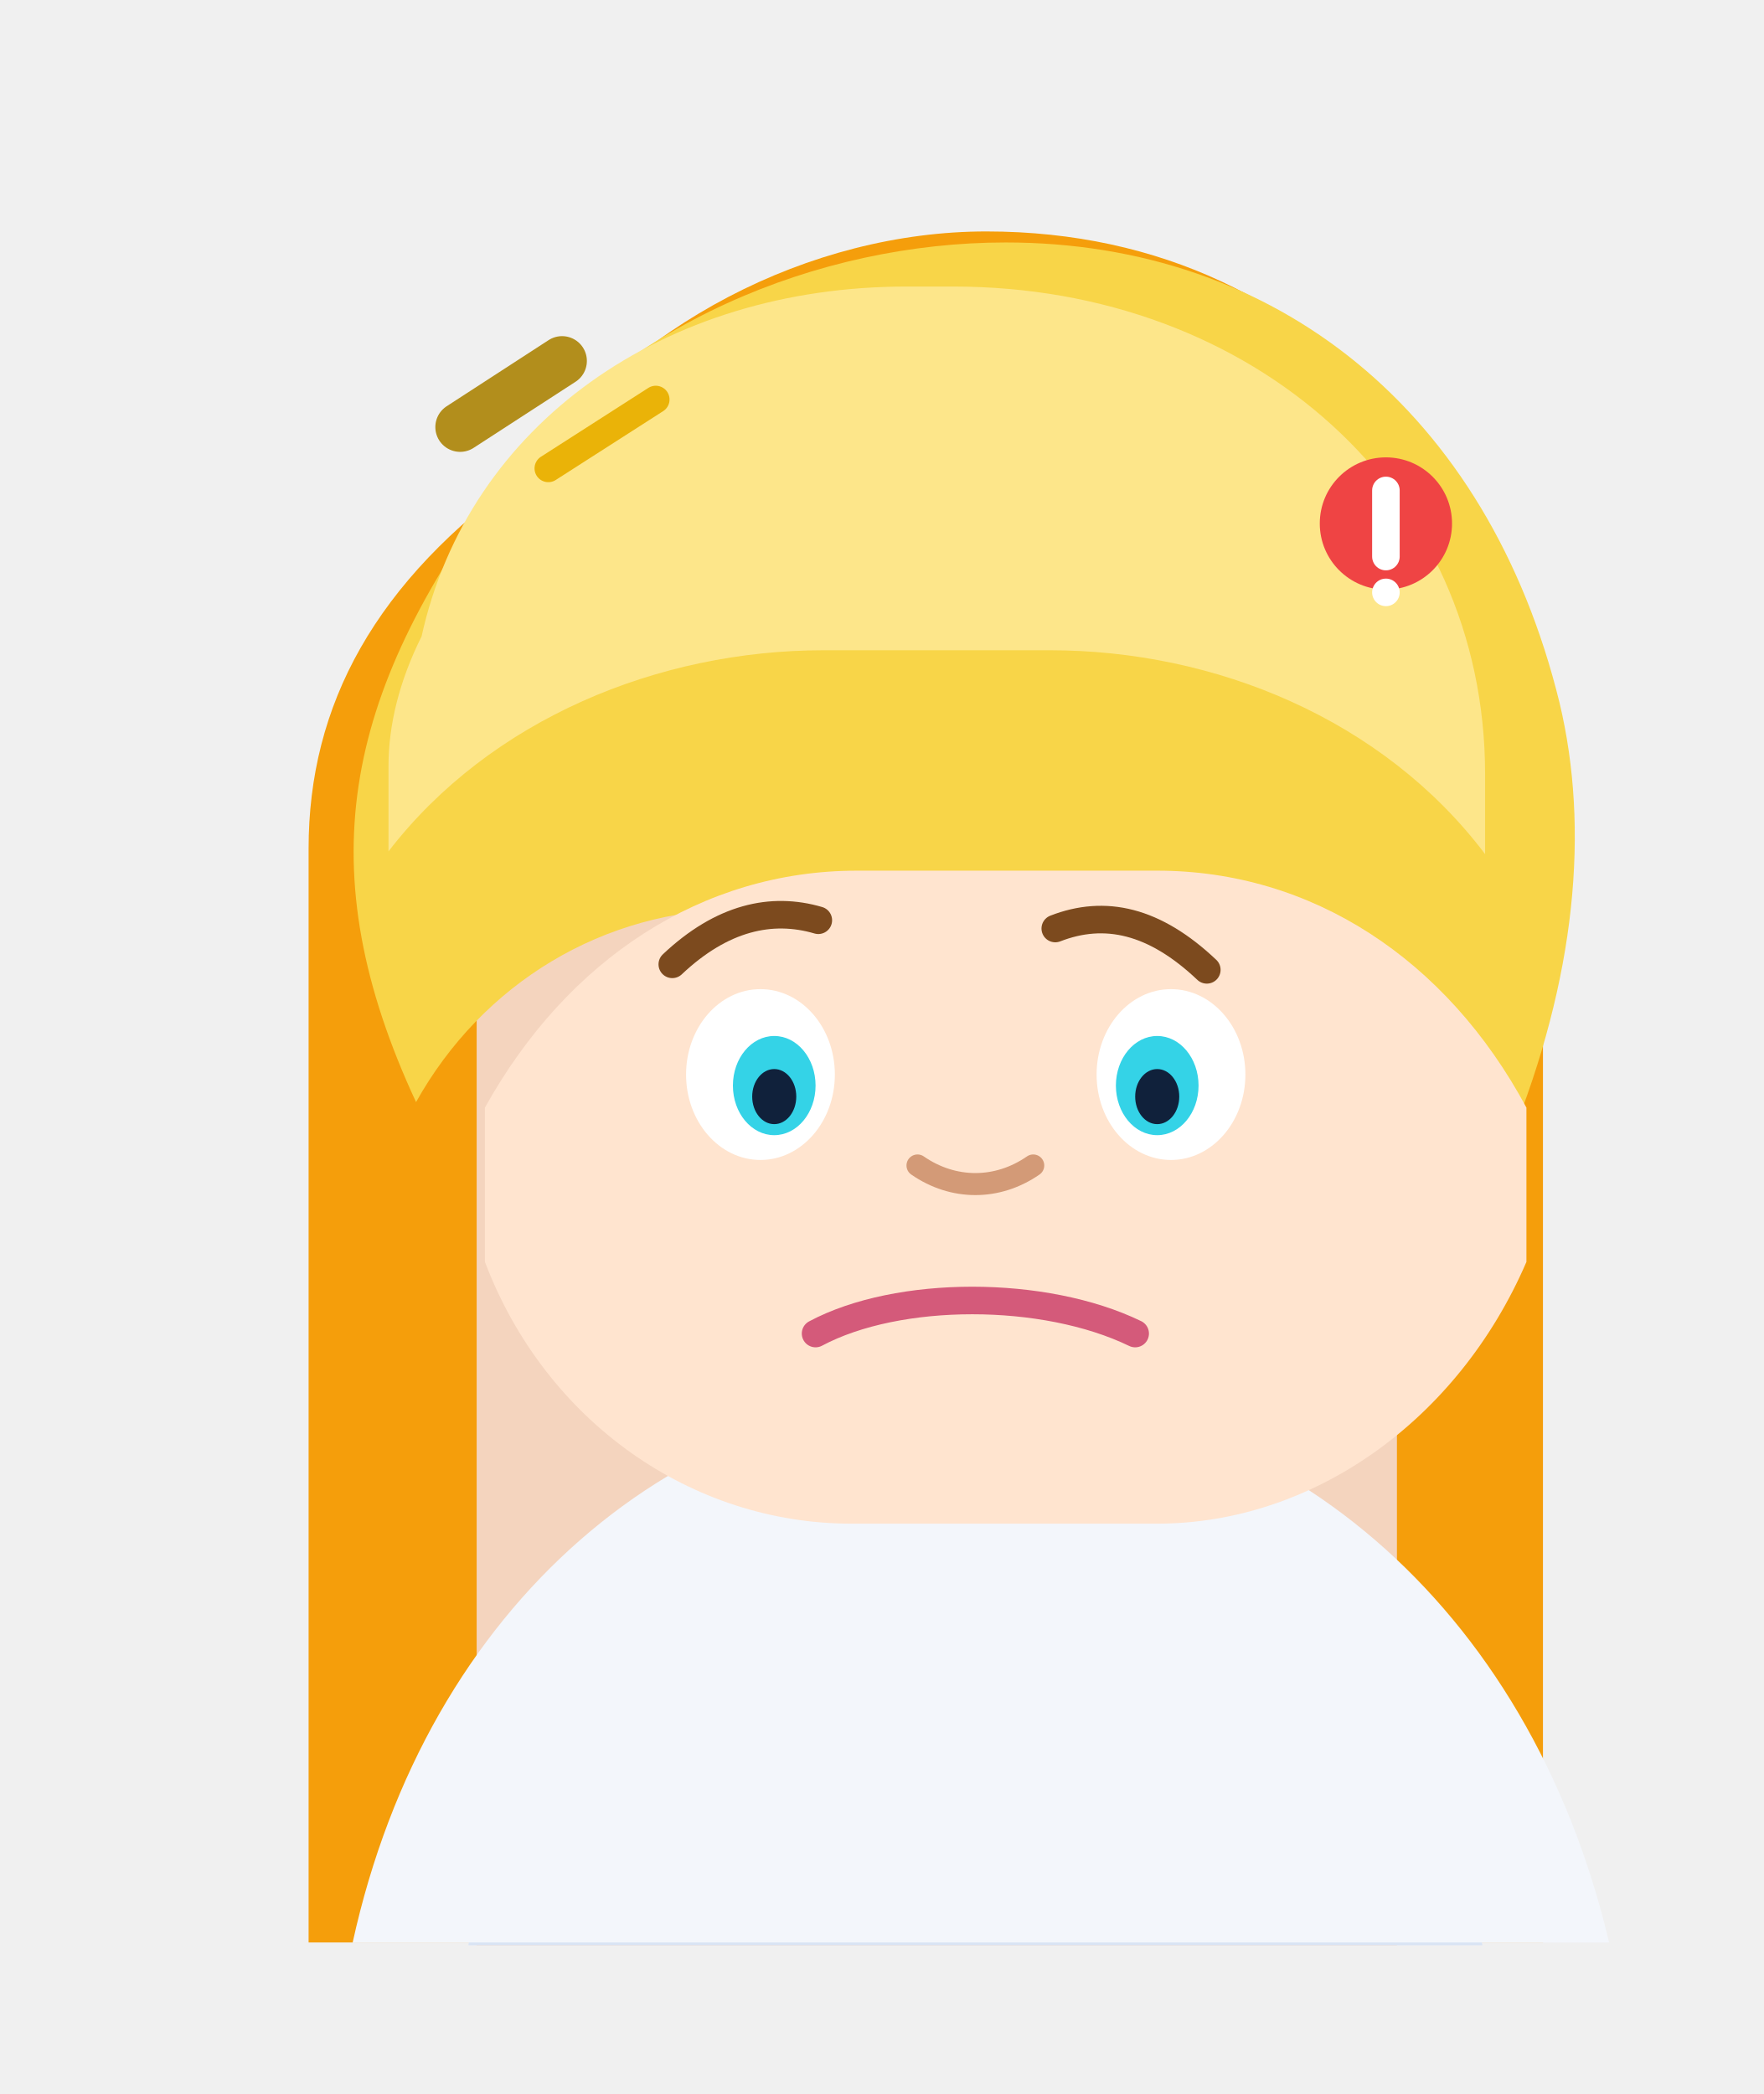
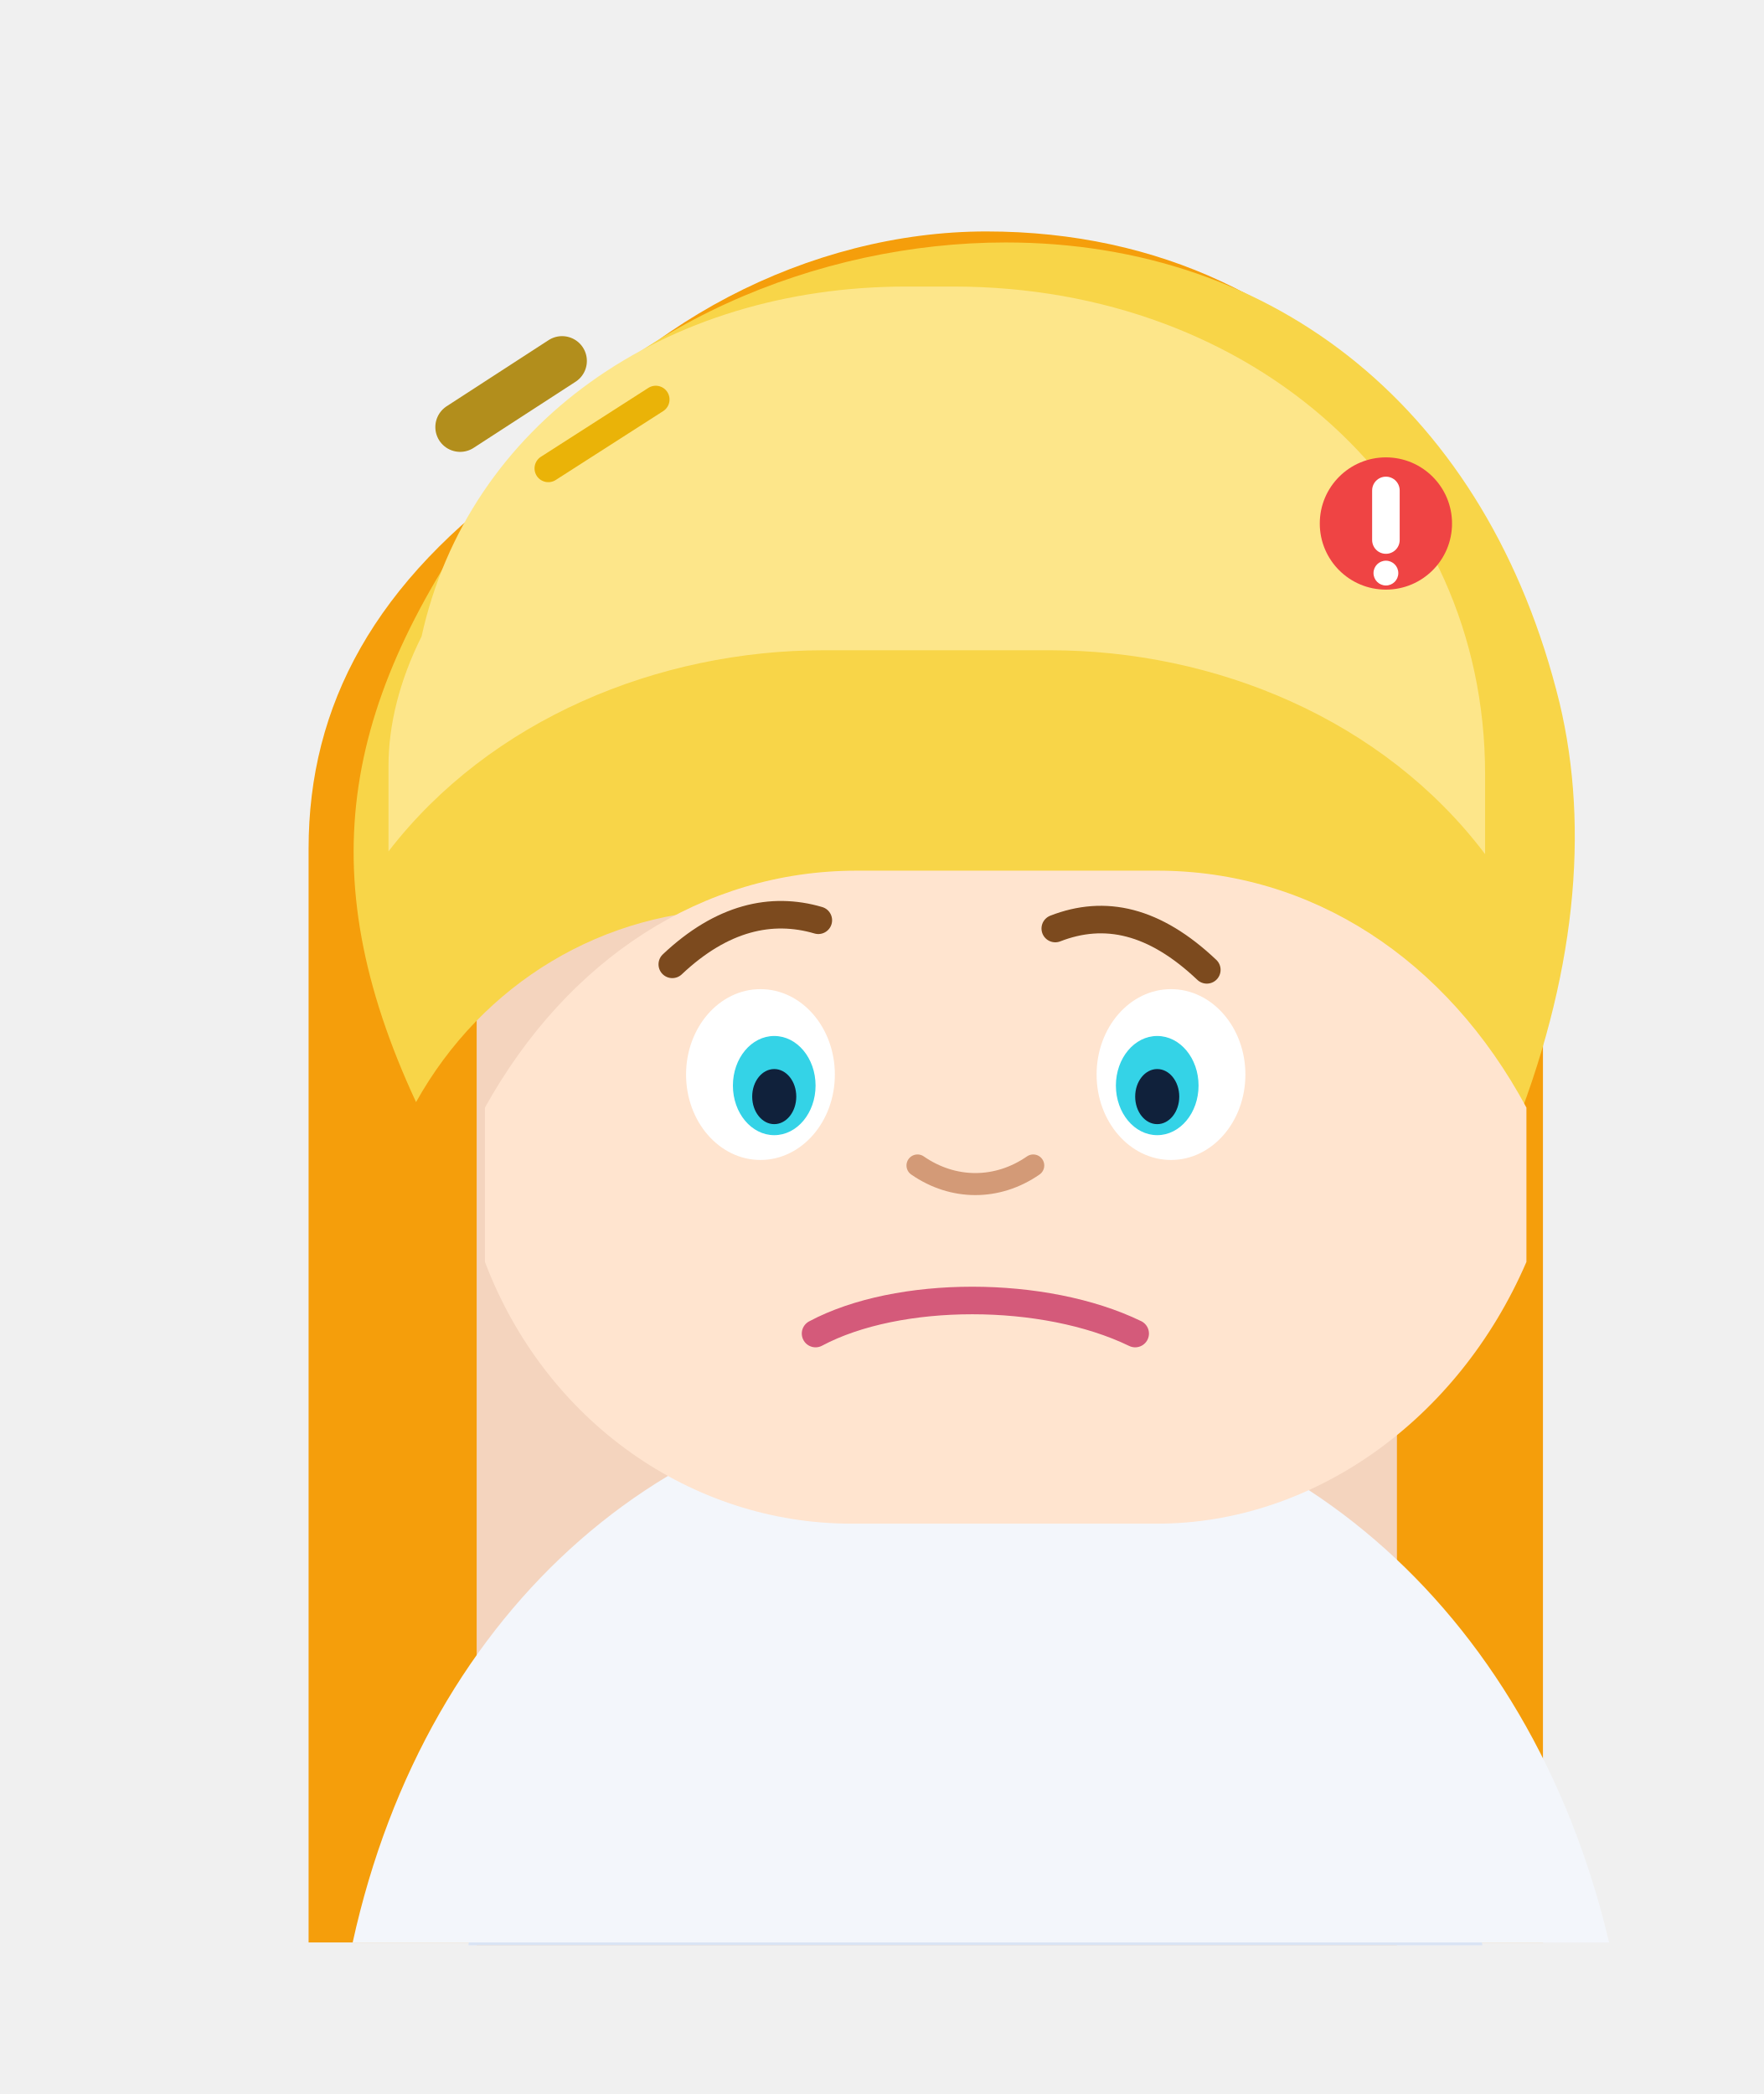
<svg xmlns="http://www.w3.org/2000/svg" width="640" height="760" viewBox="0 0 640 760" fill="none">
  <path d="M191 172C228 118 294 84 358 84C485 84 560 188 560 305V705H112V308C112 256 136 211 191 172Z" fill="#F59E0B" />
  <path d="M202 218C238 172 292 144 350 144C431 144 507 205 507 311V706H173V307C173 276 182 245 202 218Z" fill="#F4D4BE" />
  <path d="M170 706C188 575 266 492 353 492C439 492 519 575 538 706H170Z" fill="#D9E4F4" />
  <path d="M128 705C155 582 246 505 354 505C463 505 555 582 584 705H128Z" fill="#F3F6FB" />
  <path d="M182 175C224 118 297 88 365 88C463 88 540 149 566 255C577 301 572 355 548 414C527 364 474 330 418 330H269C219 330 175 357 151 400C112 316 124 253 182 175Z" fill="#F8D548" />
  <path d="M176 402C206 348 255 316 311 316H420C476 316 525 348 554 402V458C529 516 476 553 420 553H309C251 553 198 516 176 458V402Z" fill="#FFE4CF" />
  <ellipse cx="276" cy="390" rx="27" ry="31" fill="white" />
  <ellipse cx="425" cy="390" rx="27" ry="31" fill="white" />
  <ellipse cx="281" cy="394" rx="15" ry="18" fill="#34D3E7" />
  <ellipse cx="420" cy="394" rx="15" ry="18" fill="#34D3E7" />
  <ellipse cx="281" cy="398" rx="8" ry="10" fill="#10213B" />
  <ellipse cx="420" cy="398" rx="8" ry="10" fill="#10213B" />
  <path d="M244 350C262 333 280 329 297 334" stroke="#7C4A1E" stroke-width="10" stroke-linecap="round" />
  <path d="M383 337C401 330 419 334 438 352" stroke="#7C4A1E" stroke-width="10" stroke-linecap="round" />
  <path d="M333 423C346 432 362 432 375 423" stroke="#D39A77" stroke-width="8" stroke-linecap="round" />
  <path d="M296 484C326 468 379 468 412 484" stroke="#D45A7A" stroke-width="10" stroke-linecap="round" />
  <path d="M153 231C170 154 241 104 329 104H346C455 104 539 179 539 281V310C502 261 441 236 381 236H299C239 236 178 261 141 309V278C141 263 145 247 153 231Z" fill="#FDE68A" />
  <path d="M167 155L204 131" stroke="#B28E1C" stroke-width="18" stroke-linecap="round" />
  <path d="M199 170L238 145" stroke="#EAB308" stroke-width="10" stroke-linecap="round" />
  <circle cx="503" cy="190" r="24" fill="#EF4444" />
-   <path d="M503 178V202" stroke="white" stroke-width="10" stroke-linecap="round" />
-   <circle cx="503" cy="215" r="5" fill="white" />
+   <path d="M503 178V196" stroke="white" stroke-width="10" stroke-linecap="round" />
+   <circle cx="503" cy="208" r="4.5" fill="white" />
</svg>
